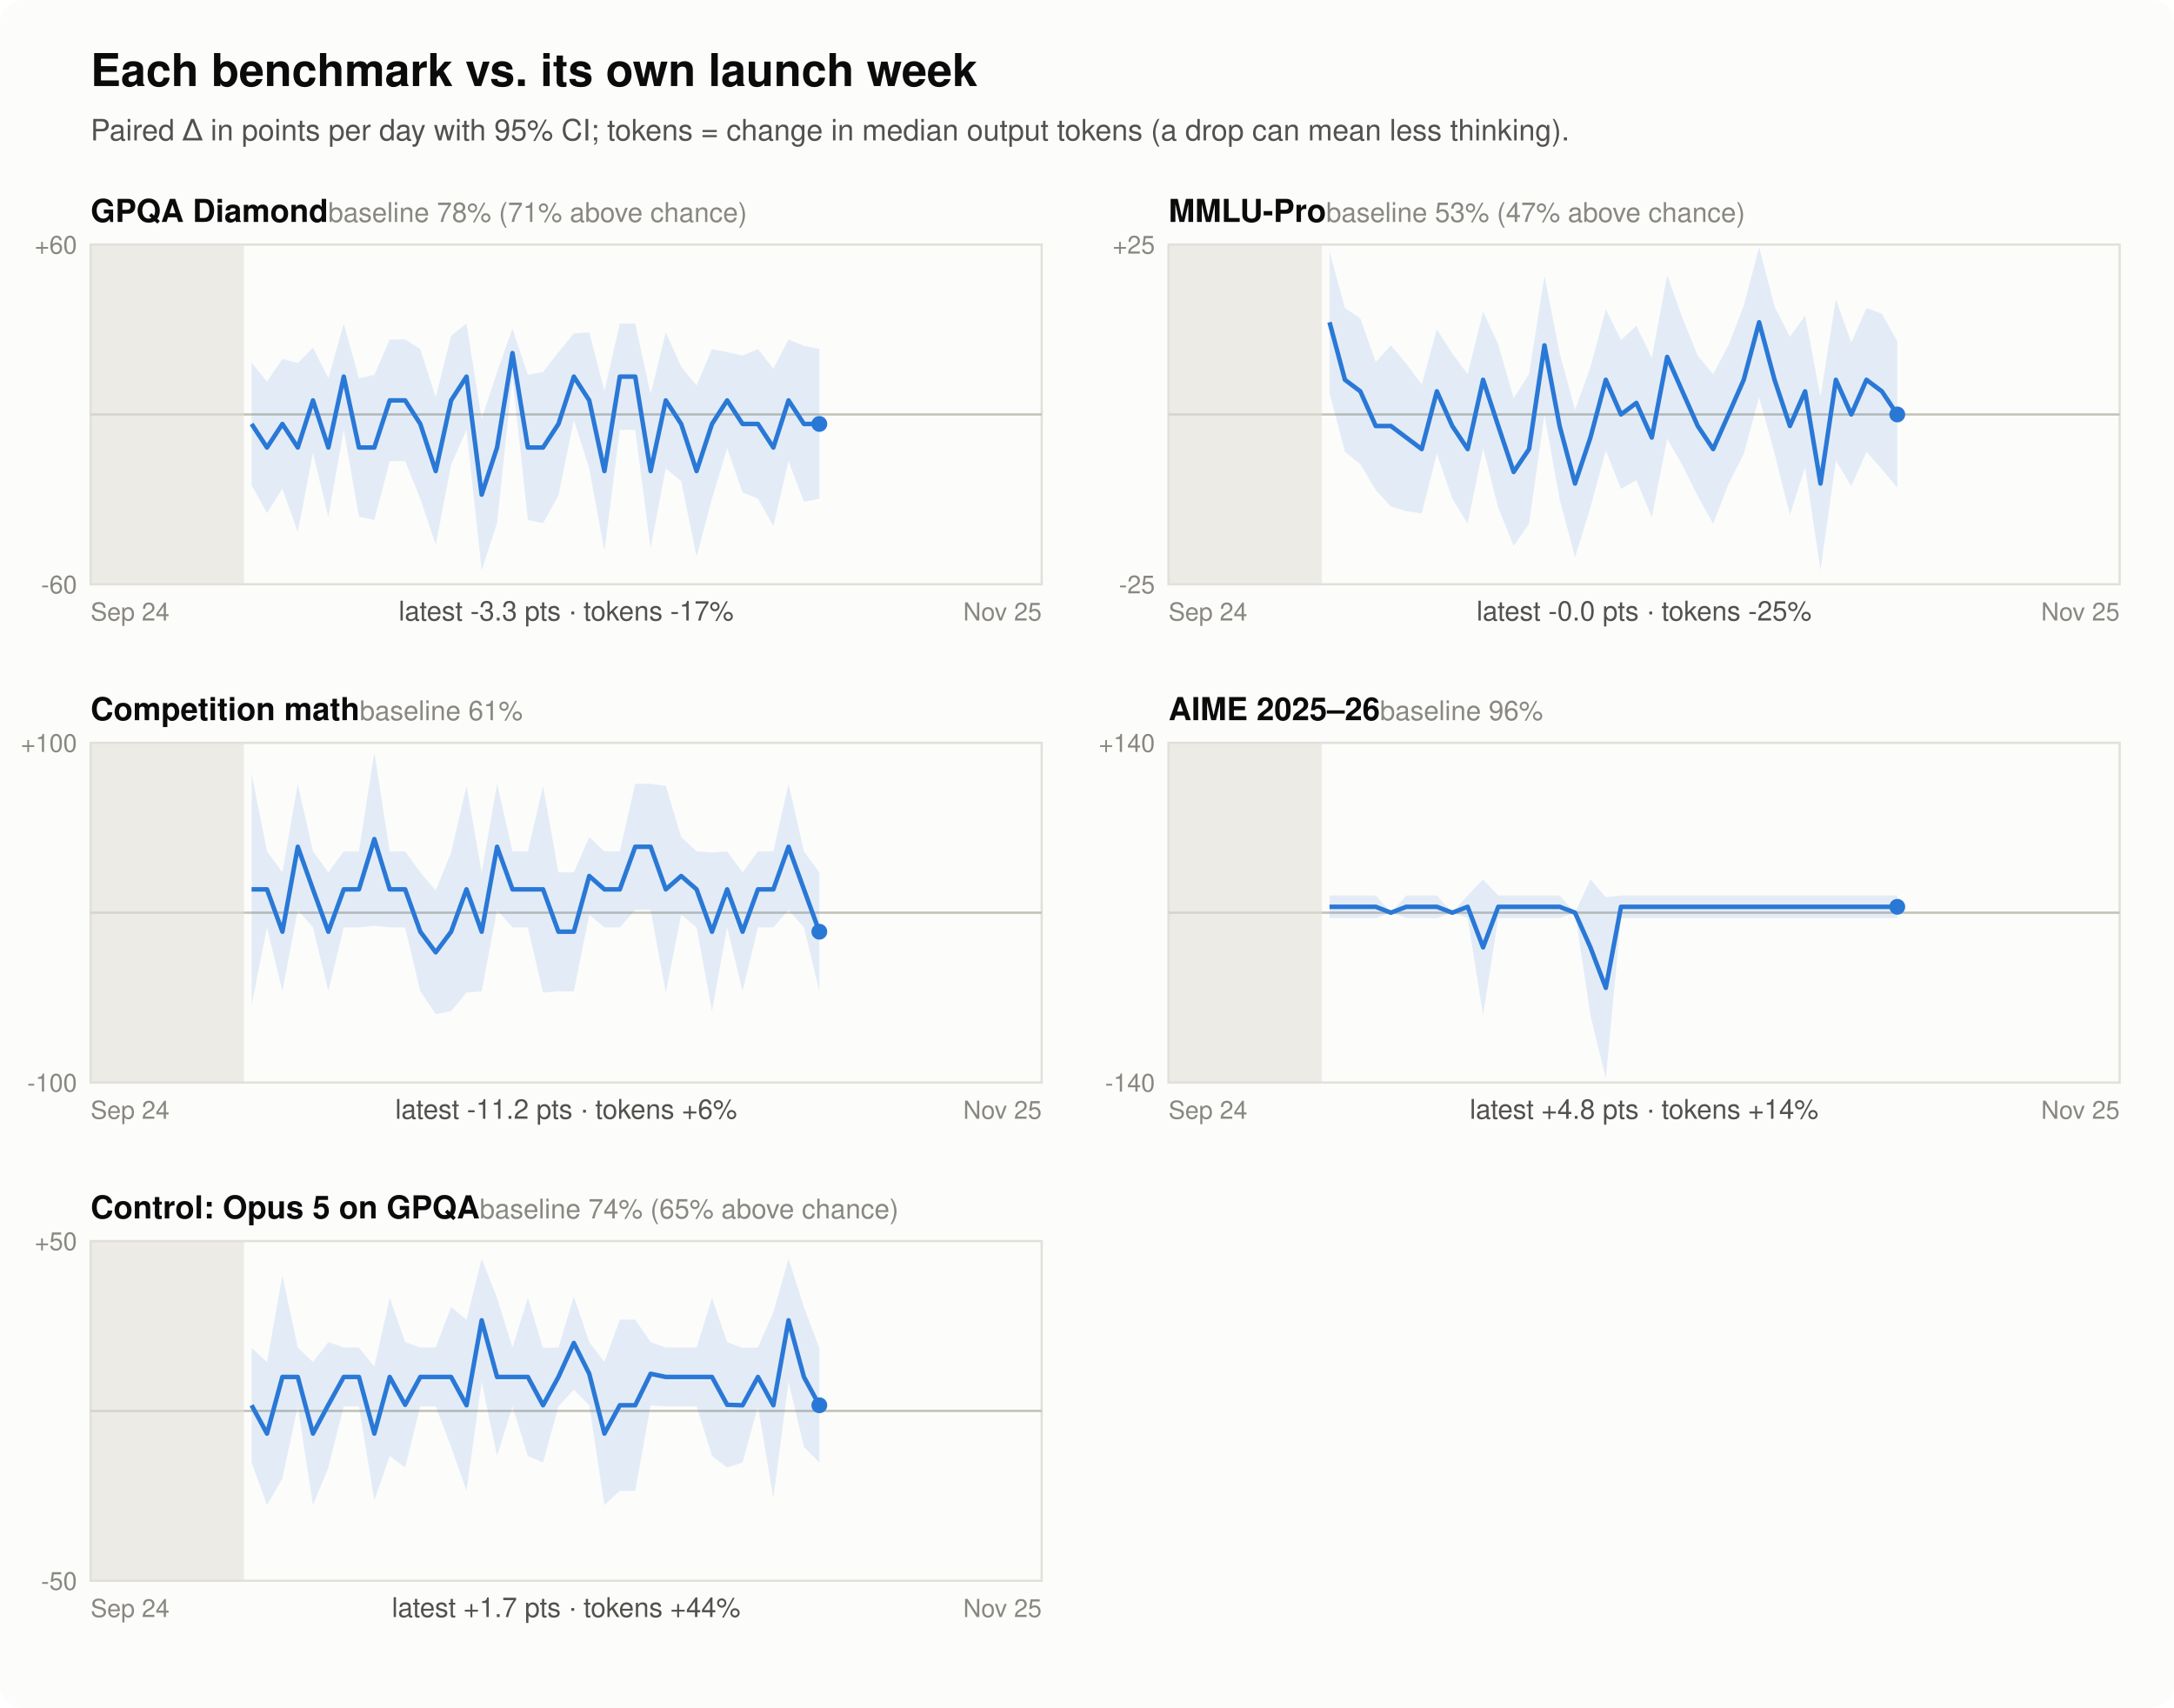
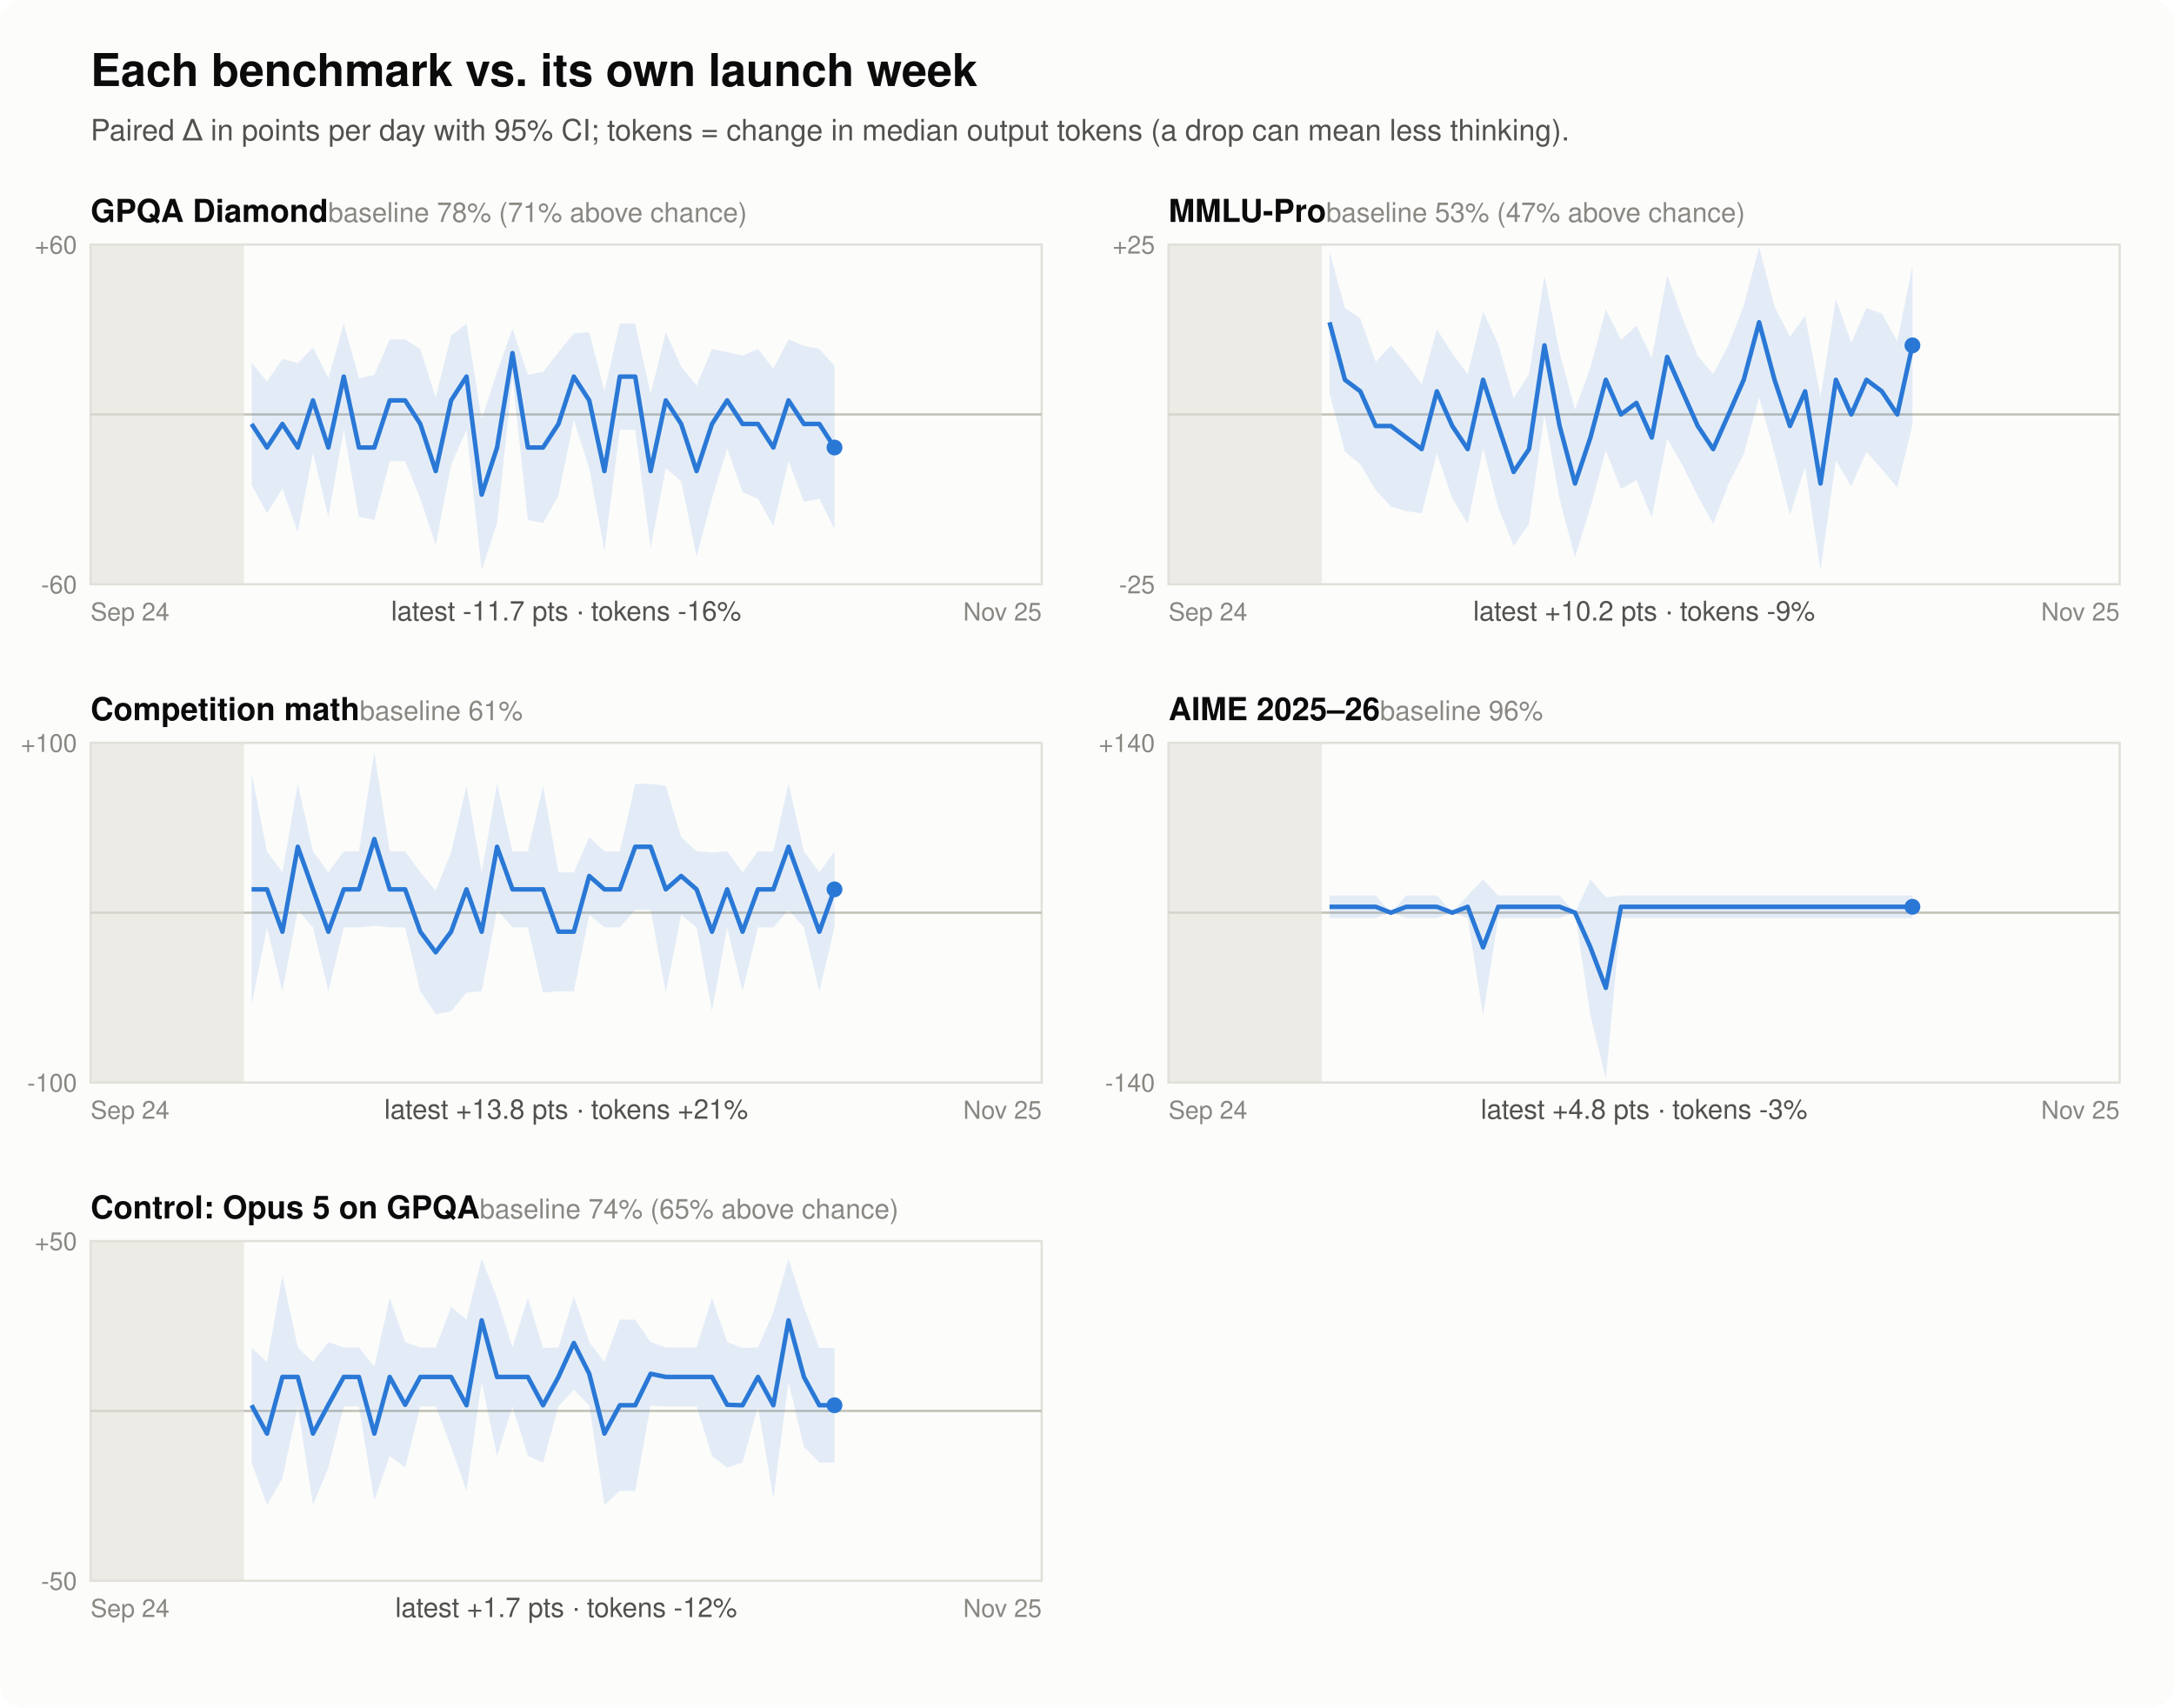
<svg xmlns="http://www.w3.org/2000/svg" width="960" height="754" viewBox="0 0 960 754" font-family="-apple-system, Segoe UI, Helvetica, Arial, sans-serif" role="img" aria-labelledby="ft fd">
  <rect width="960" height="754" rx="10" fill="#fcfcfb" />
  <text x="40" y="38" fill="#0b0b0b" font-size="20" font-weight="600">Each benchmark vs. its own launch week</text>
  <text x="40" y="62" fill="#52514e" font-size="13">Paired Δ in points per day with 95% CI; tokens = change in median output tokens (a drop can mean less thinking).</text>
  <text x="40" y="98" fill="#0b0b0b" font-size="14" font-weight="600">GPQA Diamond<tspan fill="#898781" font-weight="400" font-size="12">  baseline 78% (71% above chance)</tspan>
  </text>
  <rect x="40" y="108" width="420" height="150" fill="none" stroke="#e1e0d9" />
  <line x1="40" y1="183.0" x2="460" y2="183.0" stroke="#c3c2b7" />
  <text x="34" y="262.0" text-anchor="end" fill="#898781" font-size="11">-60</text>
  <text x="34" y="112.0" text-anchor="end" fill="#898781" font-size="11">+60</text>
  <rect x="40.0" y="108" width="67.7" height="150" fill="#e1e0d9" opacity="0.6" />
  <text x="40" y="274" fill="#898781" font-size="11">Sep 24</text>
  <text x="460" y="274" text-anchor="end" fill="#898781" font-size="11">Nov 25</text>
-   <path d="M111.1,160.1 L117.9,168.5 L124.7,158.5 L131.5,160.3 L138.2,153.5 L145.0,167.0 L151.8,142.9 L158.5,167.0 L165.3,165.5 L172.1,149.9 L178.9,149.9 L185.6,154.1 L192.4,175.4 L199.2,148.2 L206.0,142.9 L212.7,185.0 L219.5,164.2 L226.3,145.1 L233.1,165.5 L239.8,164.2 L246.6,155.5 L253.4,147.2 L260.2,146.7 L266.9,172.7 L273.7,142.9 L280.5,142.9 L287.3,174.0 L294.0,146.7 L300.8,161.9 L307.6,170.2 L314.4,154.1 L321.1,155.5 L327.9,157.0 L334.7,154.1 L341.5,162.8 L348.2,149.9 L355.0,152.7 L361.8,154.1 L361.8,220.2 L355.0,221.6 L348.2,203.6 L341.5,232.3 L334.7,220.2 L327.9,217.4 L321.1,198.0 L314.4,220.2 L307.6,245.8 L300.8,212.5 L294.0,206.8 L287.3,242.0 L280.5,189.8 L273.7,189.8 L266.9,243.3 L260.2,206.8 L253.4,185.5 L246.6,218.8 L239.8,231.0 L233.1,229.6 L226.3,166.7 L219.5,231.0 L212.7,251.8 L206.0,189.8 L199.2,205.3 L192.4,240.6 L185.6,220.2 L178.9,203.6 L172.1,203.6 L165.3,229.6 L158.5,228.2 L151.8,189.8 L145.0,228.2 L138.2,200.0 L131.5,234.9 L124.7,215.8 L117.9,226.6 L111.1,214.2 Z" fill="#2a78d6" opacity="0.12" />
-   <path d="M111.1,187.2 L117.9,197.6 L124.7,187.2 L131.5,197.6 L138.2,176.8 L145.0,197.6 L151.8,166.3 L158.5,197.6 L165.3,197.6 L172.1,176.8 L178.9,176.8 L185.6,187.2 L192.4,208.0 L199.2,176.8 L206.0,166.3 L212.7,218.4 L219.5,197.6 L226.3,155.9 L233.1,197.6 L239.8,197.6 L246.6,187.2 L253.4,166.3 L260.2,176.8 L266.9,208.0 L273.7,166.3 L280.5,166.3 L287.3,208.0 L294.0,176.8 L300.8,187.2 L307.6,208.0 L314.4,187.2 L321.1,176.8 L327.9,187.2 L334.7,187.2 L341.5,197.6 L348.2,176.8 L355.0,187.2 L361.8,187.2" fill="none" stroke="#2a78d6" stroke-width="2" stroke-linejoin="round" />
-   <circle cx="361.8" cy="187.2" r="3.5" fill="#2a78d6" />
-   <text x="250.0" y="274" text-anchor="middle" fill="#52514e" font-size="12">latest -3.3 pts · tokens -17%</text>
+   <path d="M111.1,160.1 L117.9,168.5 L124.7,158.5 L131.5,160.3 L138.2,153.5 L145.0,167.0 L151.8,142.9 L158.5,167.0 L165.3,165.5 L172.1,149.9 L178.9,149.9 L185.6,154.1 L192.4,175.4 L199.2,148.2 L206.0,142.9 L212.7,185.0 L219.5,164.2 L226.3,145.1 L233.1,165.5 L239.8,164.2 L246.6,155.5 L253.4,147.2 L260.2,146.7 L266.9,172.7 L273.7,142.9 L280.5,142.9 L287.3,174.0 L294.0,146.7 L300.8,161.9 L307.6,170.2 L314.4,154.1 L321.1,155.5 L327.9,157.0 L334.7,154.1 L341.5,162.8 L348.2,149.9 L355.0,152.7 L361.8,154.1 L368.5,161.5 L368.5,233.6 L361.8,220.2 L355.0,221.6 L348.2,203.6 L341.5,232.3 L334.7,220.2 L327.9,217.4 L321.1,198.0 L314.4,220.2 L307.6,245.8 L300.8,212.5 L294.0,206.8 L287.3,242.0 L280.5,189.8 L273.7,189.8 L266.9,243.3 L260.2,206.8 L253.4,185.5 L246.6,218.8 L239.8,231.0 L233.1,229.6 L226.3,166.7 L219.5,231.0 L212.7,251.8 L206.0,189.8 L199.2,205.3 L192.4,240.6 L185.6,220.2 L178.9,203.6 L172.1,203.6 L165.3,229.6 L158.5,228.2 L151.8,189.8 L145.0,228.2 L138.2,200.0 L131.5,234.9 L124.7,215.8 L117.9,226.6 L111.1,214.2 Z" fill="#2a78d6" opacity="0.12" />
+   <path d="M111.1,187.2 L117.9,197.6 L124.7,187.2 L131.5,197.6 L138.2,176.8 L145.0,197.6 L151.8,166.3 L158.5,197.6 L165.3,197.6 L172.1,176.8 L178.9,176.8 L185.6,187.2 L192.4,208.0 L199.2,176.8 L206.0,166.3 L212.7,218.4 L219.5,197.6 L226.3,155.9 L233.1,197.6 L239.8,197.6 L246.6,187.2 L253.4,166.3 L260.2,176.8 L266.9,208.0 L273.7,166.3 L280.5,166.3 L287.3,208.0 L294.0,176.8 L300.8,187.2 L307.6,208.0 L314.4,187.2 L321.1,176.8 L327.9,187.2 L334.7,187.2 L341.5,197.6 L348.2,176.8 L355.0,187.2 L361.8,187.2 L368.5,197.6" fill="none" stroke="#2a78d6" stroke-width="2" stroke-linejoin="round" />
+   <circle cx="368.5" cy="197.6" r="3.5" fill="#2a78d6" />
+   <text x="250.0" y="274" text-anchor="middle" fill="#52514e" font-size="12">latest -11.7 pts · tokens -16%</text>
  <text x="516" y="98" fill="#0b0b0b" font-size="14" font-weight="600">MMLU-Pro<tspan fill="#898781" font-weight="400" font-size="12">  baseline 53% (47% above chance)</tspan>
  </text>
  <rect x="516" y="108" width="420" height="150" fill="none" stroke="#e1e0d9" />
  <line x1="516" y1="183.0" x2="936" y2="183.0" stroke="#c3c2b7" />
  <text x="510" y="262.0" text-anchor="end" fill="#898781" font-size="11">-25</text>
  <text x="510" y="112.0" text-anchor="end" fill="#898781" font-size="11">+25</text>
  <rect x="516.0" y="108" width="67.7" height="150" fill="#e1e0d9" opacity="0.6" />
  <text x="516" y="274" fill="#898781" font-size="11">Sep 24</text>
  <text x="936" y="274" text-anchor="end" fill="#898781" font-size="11">Nov 25</text>
-   <path d="M587.1,111.1 L593.9,136.0 L600.7,140.6 L607.5,159.8 L614.2,152.5 L621.0,160.6 L627.8,169.8 L634.5,145.4 L641.3,156.1 L648.1,165.2 L654.9,137.6 L661.6,152.0 L668.4,175.8 L675.2,165.2 L682.0,121.8 L688.7,155.8 L695.5,180.9 L702.3,162.2 L709.1,136.6 L715.8,150.1 L722.6,143.8 L729.4,158.0 L736.2,121.5 L742.9,140.3 L749.7,157.1 L756.5,165.2 L763.3,152.3 L770.0,135.0 L776.8,109.2 L783.6,135.3 L790.4,148.7 L797.1,139.4 L803.9,175.2 L810.7,132.1 L817.5,151.3 L824.2,136.0 L831.0,138.5 L837.8,150.7 L837.8,215.3 L831.0,207.2 L824.2,199.5 L817.5,214.7 L810.7,203.4 L803.9,251.8 L797.1,206.3 L790.4,227.4 L783.6,200.1 L776.8,175.4 L770.0,200.5 L763.3,213.7 L756.5,231.3 L749.7,219.1 L742.9,205.4 L736.2,193.7 L729.4,228.4 L722.6,212.0 L715.8,215.9 L709.1,198.9 L702.3,224.1 L695.5,246.1 L688.7,220.4 L682.0,183.2 L675.2,231.3 L668.4,241.0 L661.6,224.2 L654.9,197.9 L648.1,231.3 L641.3,220.1 L634.5,200.3 L627.8,226.7 L621.0,225.7 L614.2,223.7 L607.5,216.4 L600.7,205.0 L593.9,199.5 L587.1,173.6 Z" fill="#2a78d6" opacity="0.12" />
-   <path d="M587.1,142.3 L593.9,167.7 L600.7,172.8 L607.5,188.1 L614.2,188.1 L621.0,193.2 L627.8,198.3 L634.5,172.8 L641.3,188.1 L648.1,198.3 L654.9,167.7 L661.6,188.1 L668.4,208.4 L675.2,198.3 L682.0,152.5 L688.7,188.1 L695.5,213.5 L702.3,193.2 L709.1,167.7 L715.8,183.0 L722.6,177.9 L729.4,193.2 L736.2,157.6 L742.9,172.8 L749.7,188.1 L756.5,198.3 L763.3,183.0 L770.0,167.7 L776.8,142.3 L783.6,167.7 L790.4,188.1 L797.1,172.8 L803.9,213.5 L810.7,167.7 L817.5,183.0 L824.2,167.7 L831.0,172.8 L837.8,183.0" fill="none" stroke="#2a78d6" stroke-width="2" stroke-linejoin="round" />
-   <circle cx="837.8" cy="183.0" r="3.5" fill="#2a78d6" />
-   <text x="726.0" y="274" text-anchor="middle" fill="#52514e" font-size="12">latest -0.0 pts · tokens -25%</text>
+   <path d="M587.1,111.1 L593.9,136.0 L600.7,140.6 L607.5,159.8 L614.2,152.5 L621.0,160.6 L627.8,169.8 L634.5,145.4 L641.3,156.1 L648.1,165.2 L654.9,137.6 L661.6,152.0 L668.4,175.8 L675.2,165.2 L682.0,121.8 L688.7,155.8 L695.5,180.9 L702.3,162.2 L709.1,136.6 L715.8,150.1 L722.6,143.8 L729.4,158.0 L736.2,121.5 L742.9,140.3 L749.7,157.1 L756.5,165.2 L763.3,152.3 L770.0,135.0 L776.8,109.2 L783.6,135.3 L790.4,148.7 L797.1,139.4 L803.9,175.2 L810.7,132.1 L817.5,151.3 L824.2,136.0 L831.0,138.5 L837.8,150.7 L844.5,117.5 L844.5,187.5 L837.8,215.3 L831.0,207.2 L824.2,199.5 L817.5,214.7 L810.7,203.4 L803.9,251.8 L797.1,206.3 L790.4,227.4 L783.6,200.1 L776.8,175.4 L770.0,200.5 L763.3,213.7 L756.5,231.3 L749.7,219.1 L742.9,205.4 L736.2,193.7 L729.4,228.4 L722.6,212.0 L715.8,215.9 L709.1,198.9 L702.3,224.1 L695.5,246.1 L688.7,220.4 L682.0,183.2 L675.2,231.3 L668.4,241.0 L661.6,224.2 L654.9,197.9 L648.1,231.3 L641.3,220.1 L634.5,200.3 L627.8,226.7 L621.0,225.7 L614.2,223.7 L607.5,216.4 L600.7,205.0 L593.9,199.5 L587.1,173.6 Z" fill="#2a78d6" opacity="0.12" />
+   <path d="M587.1,142.3 L593.9,167.7 L600.7,172.8 L607.5,188.1 L614.2,188.1 L621.0,193.2 L627.8,198.3 L634.5,172.8 L641.3,188.1 L648.1,198.3 L654.9,167.7 L661.6,188.1 L668.4,208.4 L675.2,198.3 L682.0,152.5 L688.7,188.1 L695.5,213.5 L702.3,193.2 L709.1,167.7 L715.8,183.0 L722.6,177.9 L729.4,193.2 L736.2,157.6 L742.9,172.8 L749.7,188.1 L756.5,198.3 L763.3,183.0 L770.0,167.7 L776.8,142.3 L783.6,167.7 L790.4,188.1 L797.1,172.8 L803.9,213.5 L810.7,167.7 L817.5,183.0 L824.2,167.7 L831.0,172.8 L837.8,183.0 L844.5,152.5" fill="none" stroke="#2a78d6" stroke-width="2" stroke-linejoin="round" />
+   <circle cx="844.5" cy="152.5" r="3.5" fill="#2a78d6" />
+   <text x="726.0" y="274" text-anchor="middle" fill="#52514e" font-size="12">latest +10.2 pts · tokens -9%</text>
  <text x="40" y="318" fill="#0b0b0b" font-size="14" font-weight="600">Competition math<tspan fill="#898781" font-weight="400" font-size="12">  baseline 61%</tspan>
  </text>
  <rect x="40" y="328" width="420" height="150" fill="none" stroke="#e1e0d9" />
  <line x1="40" y1="403.0" x2="460" y2="403.0" stroke="#c3c2b7" />
  <text x="34" y="482.0" text-anchor="end" fill="#898781" font-size="11">-100</text>
  <text x="34" y="332.0" text-anchor="end" fill="#898781" font-size="11">+100</text>
  <rect x="40.0" y="328" width="67.7" height="150" fill="#e1e0d9" opacity="0.6" />
  <text x="40" y="494" fill="#898781" font-size="11">Sep 24</text>
  <text x="460" y="494" text-anchor="end" fill="#898781" font-size="11">Nov 25</text>
-   <path d="M111.1,341.5 L117.9,375.9 L124.7,385.2 L131.5,346.1 L138.2,375.9 L145.0,385.2 L151.8,375.9 L158.5,375.9 L165.3,332.2 L172.1,375.9 L178.9,375.9 L185.6,385.2 L192.4,393.2 L199.2,376.4 L206.0,347.0 L212.7,385.2 L219.5,346.1 L226.3,375.9 L233.1,375.9 L239.8,347.0 L246.6,385.2 L253.4,385.2 L260.2,369.6 L266.9,375.9 L273.7,375.9 L280.5,346.1 L287.3,346.1 L294.0,347.0 L300.8,369.6 L307.6,375.9 L314.4,376.4 L321.1,375.9 L327.9,385.2 L334.7,375.9 L341.5,375.9 L348.2,346.1 L355.0,375.9 L361.8,385.2 L361.8,437.7 L355.0,409.5 L348.2,401.8 L341.5,409.5 L334.7,409.5 L327.9,437.7 L321.1,409.5 L314.4,446.5 L307.6,409.5 L300.8,403.9 L294.0,438.3 L287.3,401.8 L280.5,401.8 L273.7,409.5 L266.9,409.5 L260.2,403.9 L253.4,437.7 L246.6,437.7 L239.8,438.3 L233.1,409.5 L226.3,409.5 L219.5,401.8 L212.7,437.7 L206.0,438.3 L199.2,446.5 L192.4,447.8 L185.6,437.7 L178.9,409.5 L172.1,409.5 L165.3,408.8 L158.5,409.5 L151.8,409.5 L145.0,437.7 L138.2,409.5 L131.5,401.8 L124.7,437.7 L117.9,409.5 L111.1,443.9 Z" fill="#2a78d6" opacity="0.12" />
-   <path d="M111.1,392.7 L117.9,392.7 L124.7,411.4 L131.5,373.9 L138.2,392.7 L145.0,411.4 L151.8,392.7 L158.5,392.7 L165.3,370.5 L172.1,392.7 L178.9,392.7 L185.6,411.4 L192.4,420.5 L199.2,411.4 L206.0,392.7 L212.7,411.4 L219.5,373.9 L226.3,392.7 L233.1,392.7 L239.8,392.7 L246.6,411.4 L253.4,411.4 L260.2,386.8 L266.9,392.7 L273.7,392.7 L280.5,373.9 L287.3,373.9 L294.0,392.7 L300.8,386.8 L307.6,392.7 L314.4,411.4 L321.1,392.7 L327.9,411.4 L334.7,392.7 L341.5,392.7 L348.2,373.9 L355.0,392.7 L361.8,411.4" fill="none" stroke="#2a78d6" stroke-width="2" stroke-linejoin="round" />
-   <circle cx="361.8" cy="411.4" r="3.5" fill="#2a78d6" />
-   <text x="250.0" y="494" text-anchor="middle" fill="#52514e" font-size="12">latest -11.2 pts · tokens +6%</text>
+   <path d="M111.1,341.5 L117.9,375.9 L124.7,385.2 L131.5,346.1 L138.2,375.9 L145.0,385.2 L151.8,375.9 L158.5,375.9 L165.3,332.2 L172.1,375.9 L178.9,375.9 L185.6,385.2 L192.4,393.2 L199.2,376.4 L206.0,347.0 L212.7,385.2 L219.5,346.1 L226.3,375.9 L233.1,375.9 L239.8,347.0 L246.6,385.2 L253.4,385.2 L260.2,369.6 L266.9,375.9 L273.7,375.9 L280.5,346.1 L287.3,346.1 L294.0,347.0 L300.8,369.6 L307.6,375.9 L314.4,376.4 L321.1,375.9 L327.9,385.2 L334.7,375.9 L341.5,375.9 L348.2,346.1 L355.0,375.9 L361.8,385.2 L368.5,375.9 L368.5,409.5 L361.8,437.7 L355.0,409.5 L348.2,401.8 L341.5,409.5 L334.7,409.5 L327.9,437.7 L321.1,409.5 L314.4,446.5 L307.6,409.5 L300.8,403.9 L294.0,438.3 L287.3,401.8 L280.5,401.8 L273.7,409.5 L266.9,409.5 L260.2,403.9 L253.4,437.7 L246.6,437.7 L239.8,438.3 L233.1,409.5 L226.3,409.5 L219.5,401.8 L212.7,437.7 L206.0,438.3 L199.2,446.5 L192.4,447.8 L185.6,437.7 L178.9,409.5 L172.1,409.5 L165.3,408.8 L158.5,409.5 L151.8,409.5 L145.0,437.7 L138.2,409.5 L131.5,401.8 L124.7,437.7 L117.9,409.5 L111.1,443.9 Z" fill="#2a78d6" opacity="0.12" />
+   <path d="M111.1,392.7 L117.9,392.7 L124.7,411.4 L131.5,373.9 L138.2,392.7 L145.0,411.4 L151.8,392.7 L158.5,392.7 L165.3,370.5 L172.1,392.7 L178.9,392.7 L185.6,411.4 L192.4,420.5 L199.2,411.4 L206.0,392.7 L212.7,411.4 L219.5,373.9 L226.3,392.7 L233.1,392.7 L239.8,392.7 L246.6,411.4 L253.4,411.4 L260.2,386.8 L266.9,392.7 L273.7,392.7 L280.5,373.9 L287.3,373.9 L294.0,392.7 L300.8,386.8 L307.6,392.7 L314.4,411.4 L321.1,392.7 L327.9,411.4 L334.7,392.7 L341.5,392.7 L348.2,373.9 L355.0,392.7 L361.8,411.4 L368.5,392.7" fill="none" stroke="#2a78d6" stroke-width="2" stroke-linejoin="round" />
+   <circle cx="368.5" cy="392.7" r="3.5" fill="#2a78d6" />
+   <text x="250.0" y="494" text-anchor="middle" fill="#52514e" font-size="12">latest +13.8 pts · tokens +21%</text>
  <text x="516" y="318" fill="#0b0b0b" font-size="14" font-weight="600">AIME 2025–26<tspan fill="#898781" font-weight="400" font-size="12">  baseline 96%</tspan>
  </text>
  <rect x="516" y="328" width="420" height="150" fill="none" stroke="#e1e0d9" />
  <line x1="516" y1="403.0" x2="936" y2="403.0" stroke="#c3c2b7" />
  <text x="510" y="482.0" text-anchor="end" fill="#898781" font-size="11">-140</text>
  <text x="510" y="332.0" text-anchor="end" fill="#898781" font-size="11">+140</text>
  <rect x="516.0" y="328" width="67.7" height="150" fill="#e1e0d9" opacity="0.6" />
  <text x="516" y="494" fill="#898781" font-size="11">Sep 24</text>
  <text x="936" y="494" text-anchor="end" fill="#898781" font-size="11">Nov 25</text>
-   <path d="M587.1,395.4 L593.9,395.4 L600.7,395.4 L607.5,395.4 L614.2,403.0 L621.0,395.4 L627.8,395.4 L634.5,395.4 L641.3,403.0 L648.1,395.4 L654.9,388.3 L661.6,395.4 L668.4,395.4 L675.2,395.4 L682.0,395.4 L688.7,395.4 L695.5,403.0 L702.3,388.3 L709.1,396.2 L715.8,395.4 L722.6,395.4 L729.4,395.4 L736.2,395.4 L742.9,395.4 L749.7,395.4 L756.5,395.4 L763.3,395.4 L770.0,395.4 L776.8,395.4 L783.6,395.4 L790.4,395.4 L797.1,395.4 L803.9,395.4 L810.7,395.4 L817.5,395.4 L824.2,395.4 L831.0,395.4 L837.8,395.4 L837.8,405.4 L831.0,405.4 L824.2,405.4 L817.5,405.4 L810.7,405.4 L803.9,405.4 L797.1,405.4 L790.4,405.4 L783.6,405.4 L776.8,405.4 L770.0,405.4 L763.3,405.4 L756.5,405.4 L749.7,405.4 L742.9,405.4 L736.2,405.4 L729.4,405.4 L722.6,405.4 L715.8,405.4 L709.1,476.2 L702.3,448.3 L695.5,403.0 L688.7,405.4 L682.0,405.4 L675.2,405.4 L668.4,405.4 L661.6,405.4 L654.9,448.3 L648.1,405.4 L641.3,403.0 L634.5,405.4 L627.8,405.4 L621.0,405.4 L614.2,403.0 L607.5,405.4 L600.7,405.4 L593.9,405.4 L587.1,405.4 Z" fill="#2a78d6" opacity="0.12" />
-   <path d="M587.1,400.4 L593.9,400.4 L600.7,400.4 L607.5,400.4 L614.2,403.0 L621.0,400.4 L627.8,400.4 L634.5,400.4 L641.3,403.0 L648.1,400.4 L654.9,418.3 L661.6,400.4 L668.4,400.4 L675.2,400.4 L682.0,400.4 L688.7,400.4 L695.5,403.0 L702.3,418.3 L709.1,436.2 L715.8,400.4 L722.6,400.4 L729.4,400.4 L736.2,400.4 L742.9,400.4 L749.7,400.4 L756.5,400.4 L763.3,400.4 L770.0,400.4 L776.8,400.4 L783.6,400.4 L790.4,400.4 L797.1,400.4 L803.9,400.4 L810.7,400.4 L817.5,400.4 L824.2,400.4 L831.0,400.4 L837.8,400.4" fill="none" stroke="#2a78d6" stroke-width="2" stroke-linejoin="round" />
-   <circle cx="837.8" cy="400.4" r="3.5" fill="#2a78d6" />
-   <text x="726.0" y="494" text-anchor="middle" fill="#52514e" font-size="12">latest +4.8 pts · tokens +14%</text>
+   <path d="M587.1,395.4 L593.9,395.4 L600.7,395.4 L607.5,395.4 L614.2,403.0 L621.0,395.4 L627.8,395.4 L634.5,395.4 L641.3,403.0 L648.1,395.4 L654.9,388.3 L661.6,395.4 L668.4,395.4 L675.2,395.4 L682.0,395.4 L688.7,395.4 L695.5,403.0 L702.3,388.3 L709.1,396.2 L715.8,395.4 L722.6,395.4 L729.4,395.4 L736.2,395.4 L742.9,395.4 L749.7,395.4 L756.5,395.4 L763.3,395.4 L770.0,395.4 L776.8,395.4 L783.6,395.4 L790.4,395.4 L797.1,395.4 L803.9,395.4 L810.7,395.4 L817.5,395.4 L824.2,395.4 L831.0,395.4 L837.8,395.4 L844.5,395.4 L844.5,405.4 L837.8,405.4 L831.0,405.4 L824.2,405.4 L817.5,405.4 L810.7,405.4 L803.9,405.4 L797.1,405.4 L790.4,405.4 L783.6,405.4 L776.8,405.4 L770.0,405.4 L763.3,405.4 L756.5,405.4 L749.7,405.4 L742.9,405.4 L736.2,405.4 L729.4,405.4 L722.6,405.4 L715.8,405.4 L709.1,476.2 L702.3,448.3 L695.5,403.0 L688.7,405.4 L682.0,405.4 L675.2,405.4 L668.4,405.4 L661.6,405.4 L654.9,448.3 L648.1,405.4 L641.3,403.0 L634.5,405.4 L627.8,405.4 L621.0,405.4 L614.2,403.0 L607.5,405.4 L600.7,405.4 L593.9,405.4 L587.1,405.4 Z" fill="#2a78d6" opacity="0.12" />
+   <path d="M587.1,400.4 L593.9,400.4 L600.7,400.4 L607.5,400.4 L614.2,403.0 L621.0,400.4 L627.8,400.4 L634.5,400.4 L641.3,403.0 L648.1,400.4 L654.9,418.3 L661.6,400.4 L668.4,400.4 L675.2,400.4 L682.0,400.4 L688.7,400.4 L695.5,403.0 L702.3,418.3 L709.1,436.2 L715.8,400.4 L722.6,400.4 L729.4,400.4 L736.2,400.4 L742.9,400.4 L749.7,400.4 L756.5,400.4 L763.3,400.4 L770.0,400.4 L776.8,400.4 L783.6,400.4 L790.4,400.4 L797.1,400.4 L803.9,400.4 L810.7,400.4 L817.5,400.4 L824.2,400.4 L831.0,400.4 L837.8,400.4 L844.5,400.4" fill="none" stroke="#2a78d6" stroke-width="2" stroke-linejoin="round" />
+   <circle cx="844.5" cy="400.4" r="3.5" fill="#2a78d6" />
+   <text x="726.0" y="494" text-anchor="middle" fill="#52514e" font-size="12">latest +4.8 pts · tokens -3%</text>
  <text x="40" y="538" fill="#0b0b0b" font-size="14" font-weight="600">Control: Opus 5 on GPQA<tspan fill="#898781" font-weight="400" font-size="12">  baseline 74% (65% above chance)</tspan>
  </text>
  <rect x="40" y="548" width="420" height="150" fill="none" stroke="#e1e0d9" />
  <line x1="40" y1="623.0" x2="460" y2="623.0" stroke="#c3c2b7" />
  <text x="34" y="702.0" text-anchor="end" fill="#898781" font-size="11">-50</text>
  <text x="34" y="552.0" text-anchor="end" fill="#898781" font-size="11">+50</text>
  <rect x="40.0" y="548" width="67.7" height="150" fill="#e1e0d9" opacity="0.6" />
  <text x="40" y="714" fill="#898781" font-size="11">Sep 24</text>
  <text x="460" y="714" text-anchor="end" fill="#898781" font-size="11">Nov 25</text>
-   <path d="M111.1,595.2 L117.9,601.4 L124.7,563.2 L131.5,595.0 L138.2,601.4 L145.0,592.6 L151.8,595.0 L158.5,595.0 L165.3,603.5 L172.1,573.1 L178.9,592.6 L185.6,595.0 L192.4,595.0 L199.2,577.1 L206.0,582.7 L212.7,555.8 L219.5,573.1 L226.3,595.0 L233.1,573.1 L239.8,595.2 L246.6,595.0 L253.4,572.4 L260.2,592.6 L266.9,601.4 L273.7,582.7 L280.5,582.7 L287.3,592.6 L294.0,595.0 L300.8,595.0 L307.6,595.0 L314.4,573.1 L321.1,592.6 L327.9,595.2 L334.7,595.0 L341.5,579.4 L348.2,555.8 L355.0,577.1 L361.8,595.2 L361.8,645.8 L355.0,638.9 L348.2,610.2 L341.5,661.6 L334.7,621.0 L327.9,645.8 L321.1,648.0 L314.4,642.9 L307.6,621.0 L300.8,621.0 L294.0,621.0 L287.3,620.6 L280.5,658.3 L273.7,658.3 L266.9,664.6 L260.2,620.6 L253.4,613.6 L246.6,621.0 L239.8,645.8 L233.1,642.9 L226.3,621.0 L219.5,642.9 L212.7,610.2 L206.0,658.3 L199.2,638.9 L192.4,621.0 L185.6,621.0 L178.9,648.0 L172.1,642.9 L165.3,662.5 L158.5,621.0 L151.8,621.0 L145.0,648.0 L138.2,664.6 L131.5,621.0 L124.7,652.8 L117.9,664.6 L111.1,645.8 Z" fill="#2a78d6" opacity="0.12" />
-   <path d="M111.1,620.5 L117.9,633.0 L124.7,608.0 L131.5,608.0 L138.2,633.0 L145.0,620.3 L151.8,608.0 L158.5,608.0 L165.3,633.0 L172.1,608.0 L178.9,620.3 L185.6,608.0 L192.4,608.0 L199.2,608.0 L206.0,620.5 L212.7,583.0 L219.5,608.0 L226.3,608.0 L233.1,608.0 L239.8,620.5 L246.6,608.0 L253.4,593.0 L260.2,606.6 L266.9,633.0 L273.7,620.5 L280.5,620.5 L287.3,606.6 L294.0,608.0 L300.8,608.0 L307.6,608.0 L314.4,608.0 L321.1,620.3 L327.9,620.5 L334.7,608.0 L341.5,620.5 L348.2,583.0 L355.0,608.0 L361.8,620.5" fill="none" stroke="#2a78d6" stroke-width="2" stroke-linejoin="round" />
-   <circle cx="361.8" cy="620.5" r="3.5" fill="#2a78d6" />
-   <text x="250.0" y="714" text-anchor="middle" fill="#52514e" font-size="12">latest +1.7 pts · tokens +44%</text>
+   <path d="M111.1,595.2 L117.9,601.4 L124.7,563.2 L131.5,595.0 L138.2,601.4 L145.0,592.6 L151.8,595.0 L158.5,595.0 L165.3,603.5 L172.1,573.1 L178.9,592.6 L185.6,595.0 L192.4,595.0 L199.2,577.1 L206.0,582.7 L212.7,555.8 L219.5,573.1 L226.3,595.0 L233.1,573.1 L239.8,595.2 L246.6,595.0 L253.4,572.4 L260.2,592.6 L266.9,601.4 L273.7,582.7 L280.5,582.7 L287.3,592.6 L294.0,595.0 L300.8,595.0 L307.6,595.0 L314.4,573.1 L321.1,592.6 L327.9,595.2 L334.7,595.0 L341.5,579.4 L348.2,555.8 L355.0,577.1 L361.8,595.2 L368.5,595.2 L368.5,645.8 L361.8,645.8 L355.0,638.9 L348.2,610.2 L341.5,661.6 L334.7,621.0 L327.9,645.8 L321.1,648.0 L314.4,642.9 L307.6,621.0 L300.8,621.0 L294.0,621.0 L287.3,620.6 L280.5,658.3 L273.7,658.3 L266.9,664.6 L260.2,620.6 L253.4,613.6 L246.6,621.0 L239.8,645.8 L233.1,642.9 L226.3,621.0 L219.5,642.9 L212.7,610.2 L206.0,658.3 L199.2,638.9 L192.4,621.0 L185.6,621.0 L178.9,648.0 L172.1,642.9 L165.3,662.5 L158.5,621.0 L151.8,621.0 L145.0,648.0 L138.2,664.6 L131.5,621.0 L124.7,652.8 L117.9,664.6 L111.1,645.8 Z" fill="#2a78d6" opacity="0.12" />
+   <path d="M111.1,620.5 L117.9,633.0 L124.7,608.0 L131.5,608.0 L138.2,633.0 L145.0,620.3 L151.8,608.0 L158.5,608.0 L165.3,633.0 L172.1,608.0 L178.9,620.3 L185.6,608.0 L192.4,608.0 L199.2,608.0 L206.0,620.5 L212.7,583.0 L219.5,608.0 L226.3,608.0 L233.1,608.0 L239.8,620.5 L246.6,608.0 L253.4,593.0 L260.2,606.6 L266.9,633.0 L273.7,620.5 L280.5,620.5 L287.3,606.6 L294.0,608.0 L300.8,608.0 L307.6,608.0 L314.4,608.0 L321.1,620.3 L327.9,620.5 L334.7,608.0 L341.5,620.5 L348.2,583.0 L355.0,608.0 L361.8,620.5 L368.5,620.5" fill="none" stroke="#2a78d6" stroke-width="2" stroke-linejoin="round" />
+   <circle cx="368.5" cy="620.5" r="3.5" fill="#2a78d6" />
+   <text x="250.0" y="714" text-anchor="middle" fill="#52514e" font-size="12">latest +1.7 pts · tokens -12%</text>
</svg>
